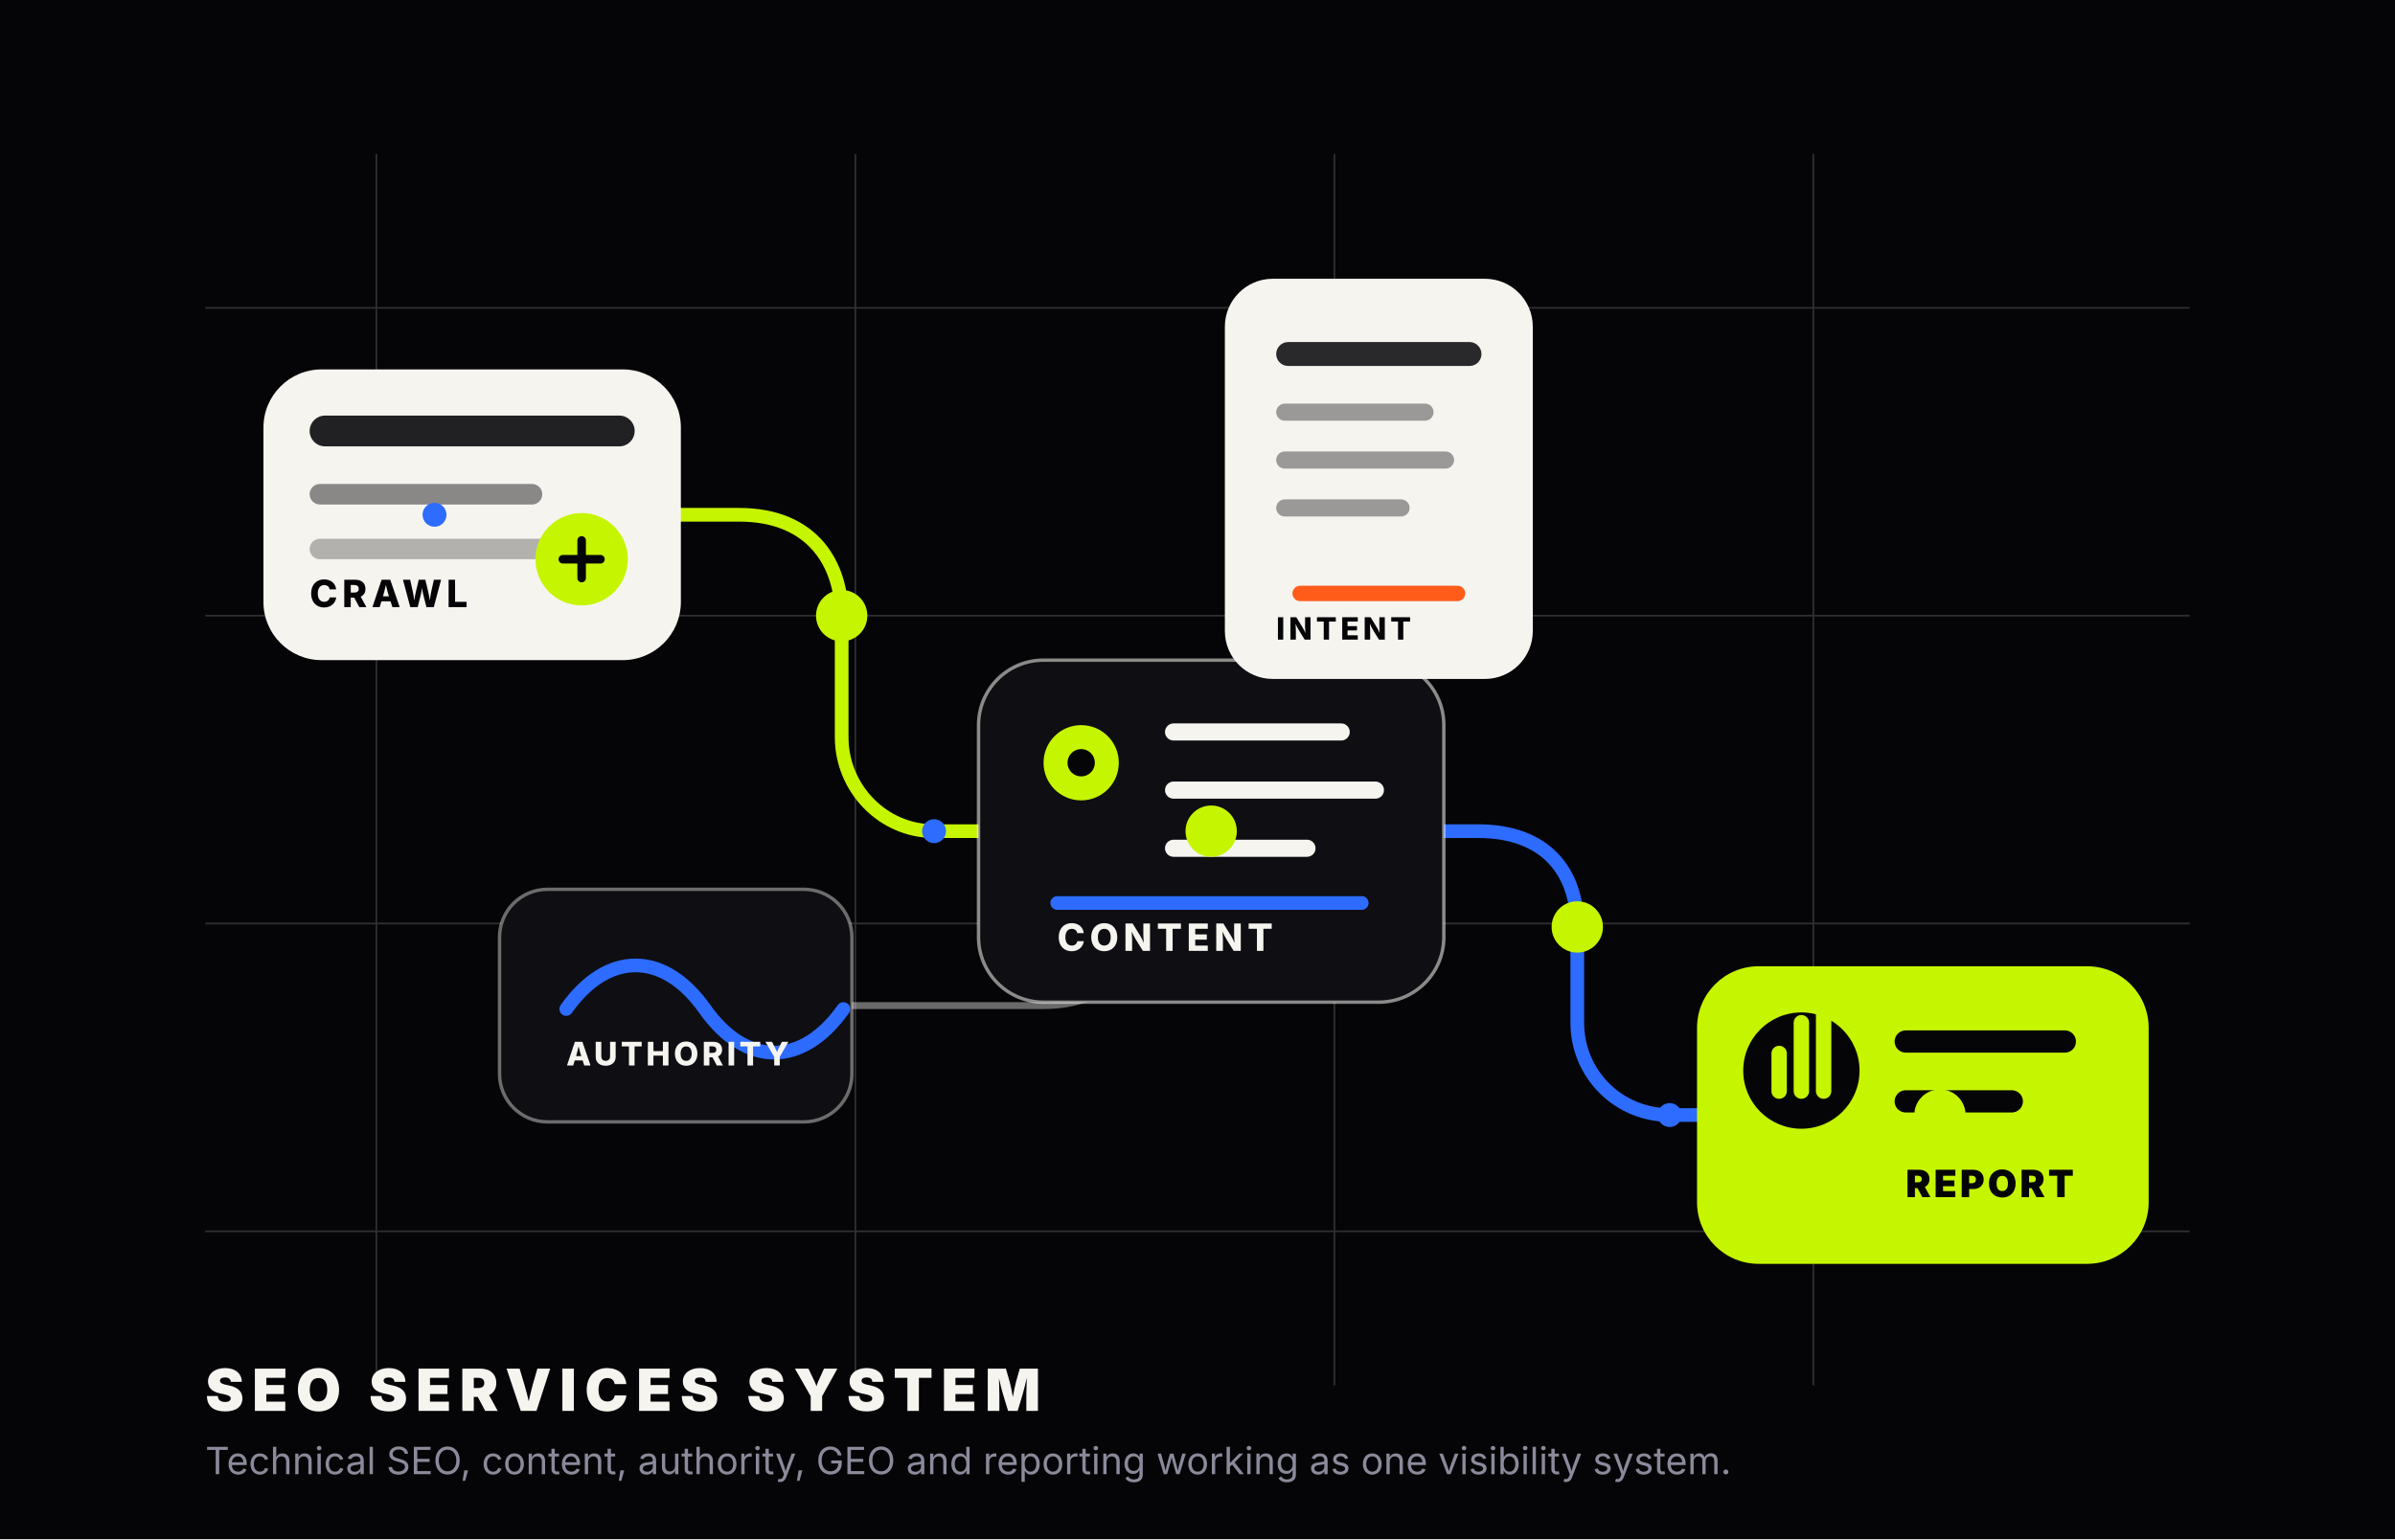
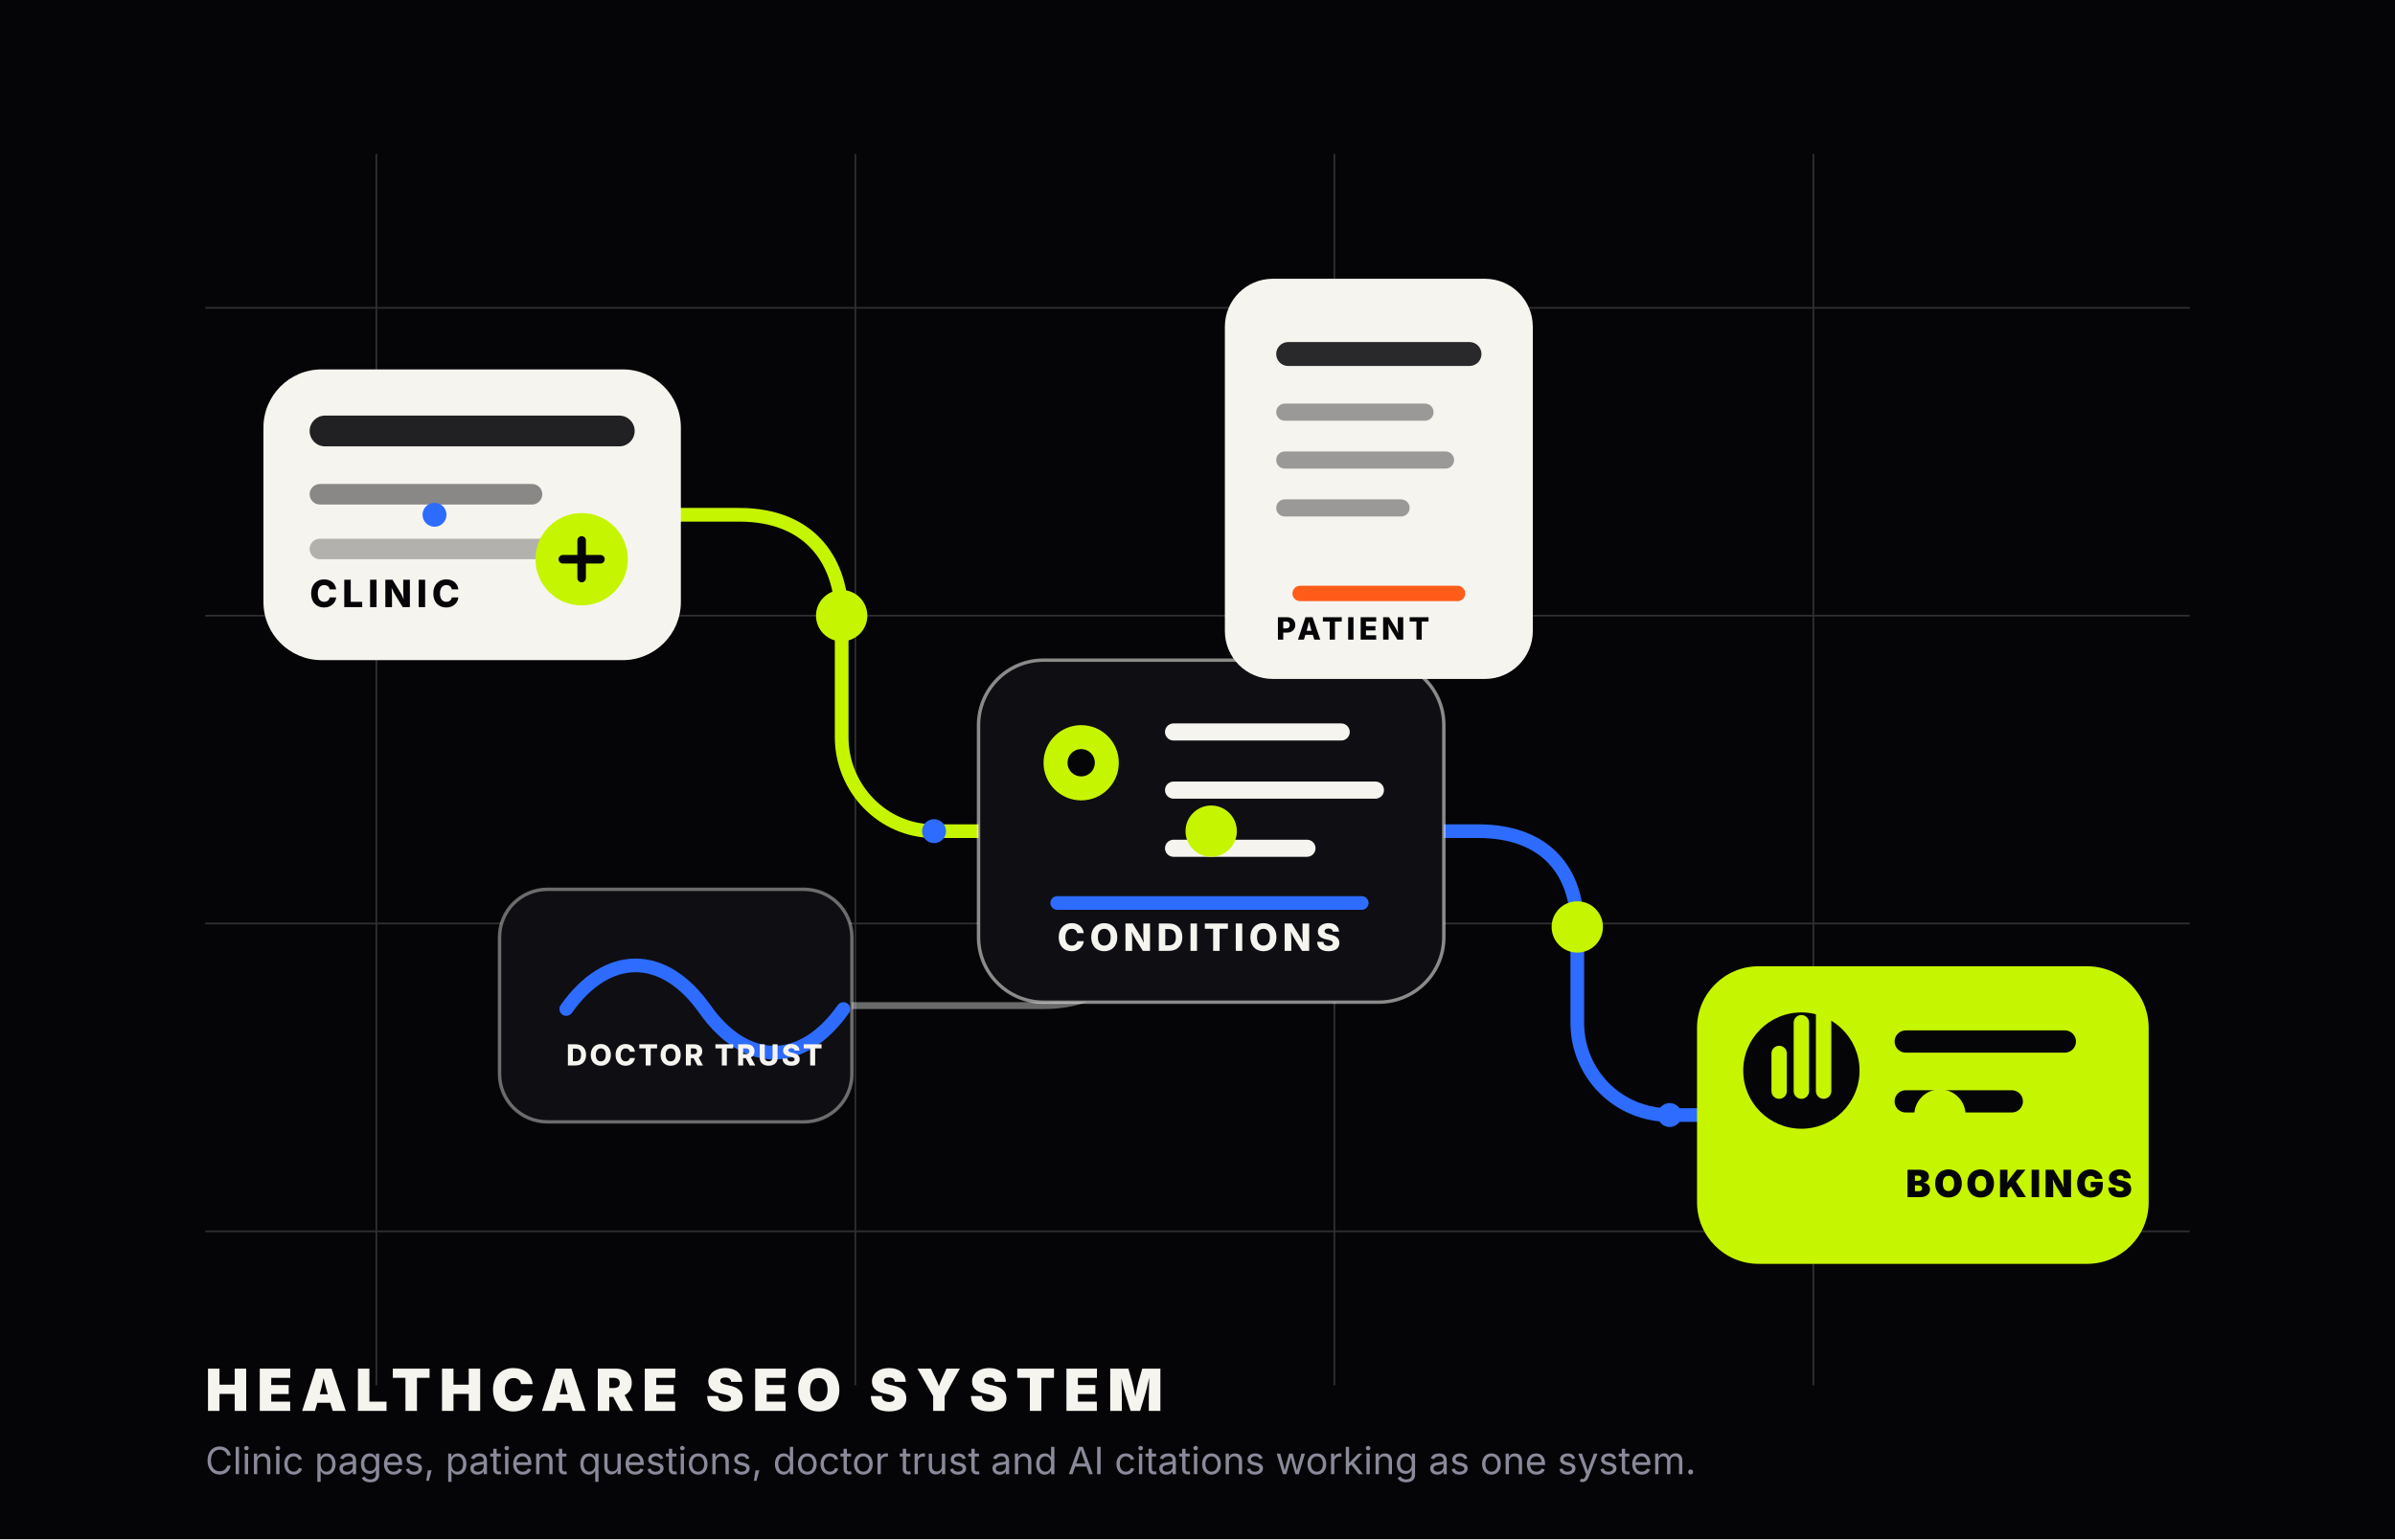
<svg xmlns="http://www.w3.org/2000/svg" viewBox="0 0 1400 900" role="img" aria-labelledby="title desc">
  <rect width="1400" height="900" fill="#050508" />
  <g opacity=".18" stroke="#F0F0F0" stroke-width="1">
    <path d="M120 180H1280M120 360H1280M120 540H1280M120 720H1280" />
    <path d="M220 90V810M500 90V810M780 90V810M1060 90V810" />
  </g>
  <g fill="none" stroke-linecap="round" stroke-linejoin="round">
    <path d="M254 301H432C476 301 492 331 492 360V431C492 461 516 486 546 486H708" stroke="#C6F500" stroke-width="8" />
    <path d="M708 486H864C904 486 922 510 922 542V598C922 628 946 652 976 652H1134" stroke="#2D6CFF" stroke-width="8" />
    <path d="M431 588H610C648 588 668 565 668 529V486" stroke="#F6F4EF" stroke-width="4" opacity=".42" />
    <path d="M781 280V386C781 441 748 486 708 486" stroke="#FF5C1A" stroke-width="5" />
  </g>
  <g>
    <rect x="154" y="216" width="244" height="170" rx="34" fill="#F6F4EF" />
    <rect x="181" y="243" width="190" height="18" rx="9" fill="#050508" opacity=".88" />
    <rect x="181" y="283" width="136" height="12" rx="6" fill="#050508" opacity=".45" />
    <rect x="181" y="315" width="164" height="12" rx="6" fill="#050508" opacity=".28" />
    <circle cx="340" cy="327" r="27" fill="#C6F500" />
    <path d="M329 327h22M340 316v22" stroke="#050508" stroke-width="5" stroke-linecap="round" />
-     <text x="181" y="355" fill="#050508" font-family="Inter, Arial, sans-serif" font-size="22" font-weight="800" letter-spacing=".12em">CRAWL</text>
+     <text x="181" y="355" fill="#050508" font-family="Inter, Arial, sans-serif" font-size="22" font-weight="800" letter-spacing=".12em">CLINIC</text>
  </g>
  <g>
    <rect x="572" y="386" width="272" height="200" rx="38" fill="#0E0E13" stroke="#F6F4EF" stroke-opacity=".55" stroke-width="2" />
    <circle cx="632" cy="446" r="22" fill="#C6F500" />
    <circle cx="632" cy="446" r="8" fill="#050508" />
    <path d="M686 428h98M686 462h118M686 496h78" stroke="#F6F4EF" stroke-width="10" stroke-linecap="round" />
    <path d="M618 528h178" stroke="#2D6CFF" stroke-width="8" stroke-linecap="round" />
-     <text x="618" y="556" fill="#F6F4EF" font-family="Inter, Arial, sans-serif" font-size="22" font-weight="800" letter-spacing=".12em">CONTENT</text>
+     <text x="618" y="556" fill="#F6F4EF" font-family="Inter, Arial, sans-serif" font-size="22" font-weight="800" letter-spacing=".12em">CONDITIONS</text>
  </g>
  <g>
    <rect x="716" y="163" width="180" height="234" rx="28" fill="#F6F4EF" />
    <rect x="746" y="200" width="120" height="14" rx="7" fill="#050508" opacity=".85" />
    <rect x="746" y="236" width="92" height="10" rx="5" fill="#050508" opacity=".38" />
    <rect x="746" y="264" width="104" height="10" rx="5" fill="#050508" opacity=".38" />
    <rect x="746" y="292" width="78" height="10" rx="5" fill="#050508" opacity=".38" />
    <path d="M760 347h92" stroke="#FF5C1A" stroke-width="9" stroke-linecap="round" />
-     <text x="746" y="374" fill="#050508" font-family="Inter, Arial, sans-serif" font-size="18" font-weight="800" letter-spacing=".12em">INTENT</text>
+     <text x="746" y="374" fill="#050508" font-family="Inter, Arial, sans-serif" font-size="18" font-weight="800" letter-spacing=".12em">PATIENT</text>
  </g>
  <g>
    <rect x="992" y="565" width="264" height="174" rx="36" fill="#C6F500" />
    <circle cx="1053" cy="626" r="34" fill="#050508" />
    <path d="M1040 638v-22M1053 638v-40M1066 638v-62" stroke="#C6F500" stroke-width="9" stroke-linecap="round" />
    <path d="M1114 609h93M1114 644h62" stroke="#050508" stroke-width="13" stroke-linecap="round" />
-     <text x="1114" y="700" fill="#050508" font-family="Inter, Arial, sans-serif" font-size="22" font-weight="900" letter-spacing=".08em">REPORT</text>
+     <text x="1114" y="700" fill="#050508" font-family="Inter, Arial, sans-serif" font-size="22" font-weight="900" letter-spacing=".08em">BOOKINGS</text>
  </g>
  <g>
    <rect x="292" y="520" width="206" height="136" rx="28" fill="#0E0E13" stroke="#F6F4EF" stroke-opacity=".42" stroke-width="2" />
    <path d="M331 590c24-34 57-34 81 0s57 34 81 0" stroke="#2D6CFF" stroke-width="8" fill="none" stroke-linecap="round" />
-     <text x="331" y="623" fill="#F6F4EF" font-family="Inter, Arial, sans-serif" font-size="19" font-weight="800" letter-spacing=".1em">AUTHORITY</text>
+     <text x="331" y="623" fill="#F6F4EF" font-family="Inter, Arial, sans-serif" font-size="17" font-weight="800" letter-spacing=".08em">DOCTOR TRUST</text>
  </g>
  <g fill="#C6F500">
    <circle cx="492" cy="360" r="15" />
    <circle cx="708" cy="486" r="15" />
    <circle cx="922" cy="542" r="15" />
    <circle cx="1134" cy="652" r="15" />
  </g>
  <g fill="#2D6CFF">
    <circle cx="254" cy="301" r="7" />
    <circle cx="546" cy="486" r="7" />
    <circle cx="976" cy="652" r="7" />
  </g>
-   <text x="120" y="825" fill="#F6F4EF" font-family="Inter, Arial, sans-serif" font-size="34" font-weight="900" letter-spacing=".14em">SEO SERVICES SYSTEM</text>
-   <text x="120" y="862" fill="#8A8A9A" font-family="Inter, Arial, sans-serif" font-size="22">Technical SEO, content, authority, GEO and reporting working as one visibility system.</text>
+   <text x="120" y="825" fill="#F6F4EF" font-family="Inter, Arial, sans-serif" font-size="34" font-weight="900" letter-spacing=".14em">HEALTHCARE SEO SYSTEM</text>
+   <text x="120" y="862" fill="#8A8A9A" font-family="Inter, Arial, sans-serif" font-size="22">Clinic pages, patient questions, doctor trust and AI citations working as one system.</text>
</svg>
